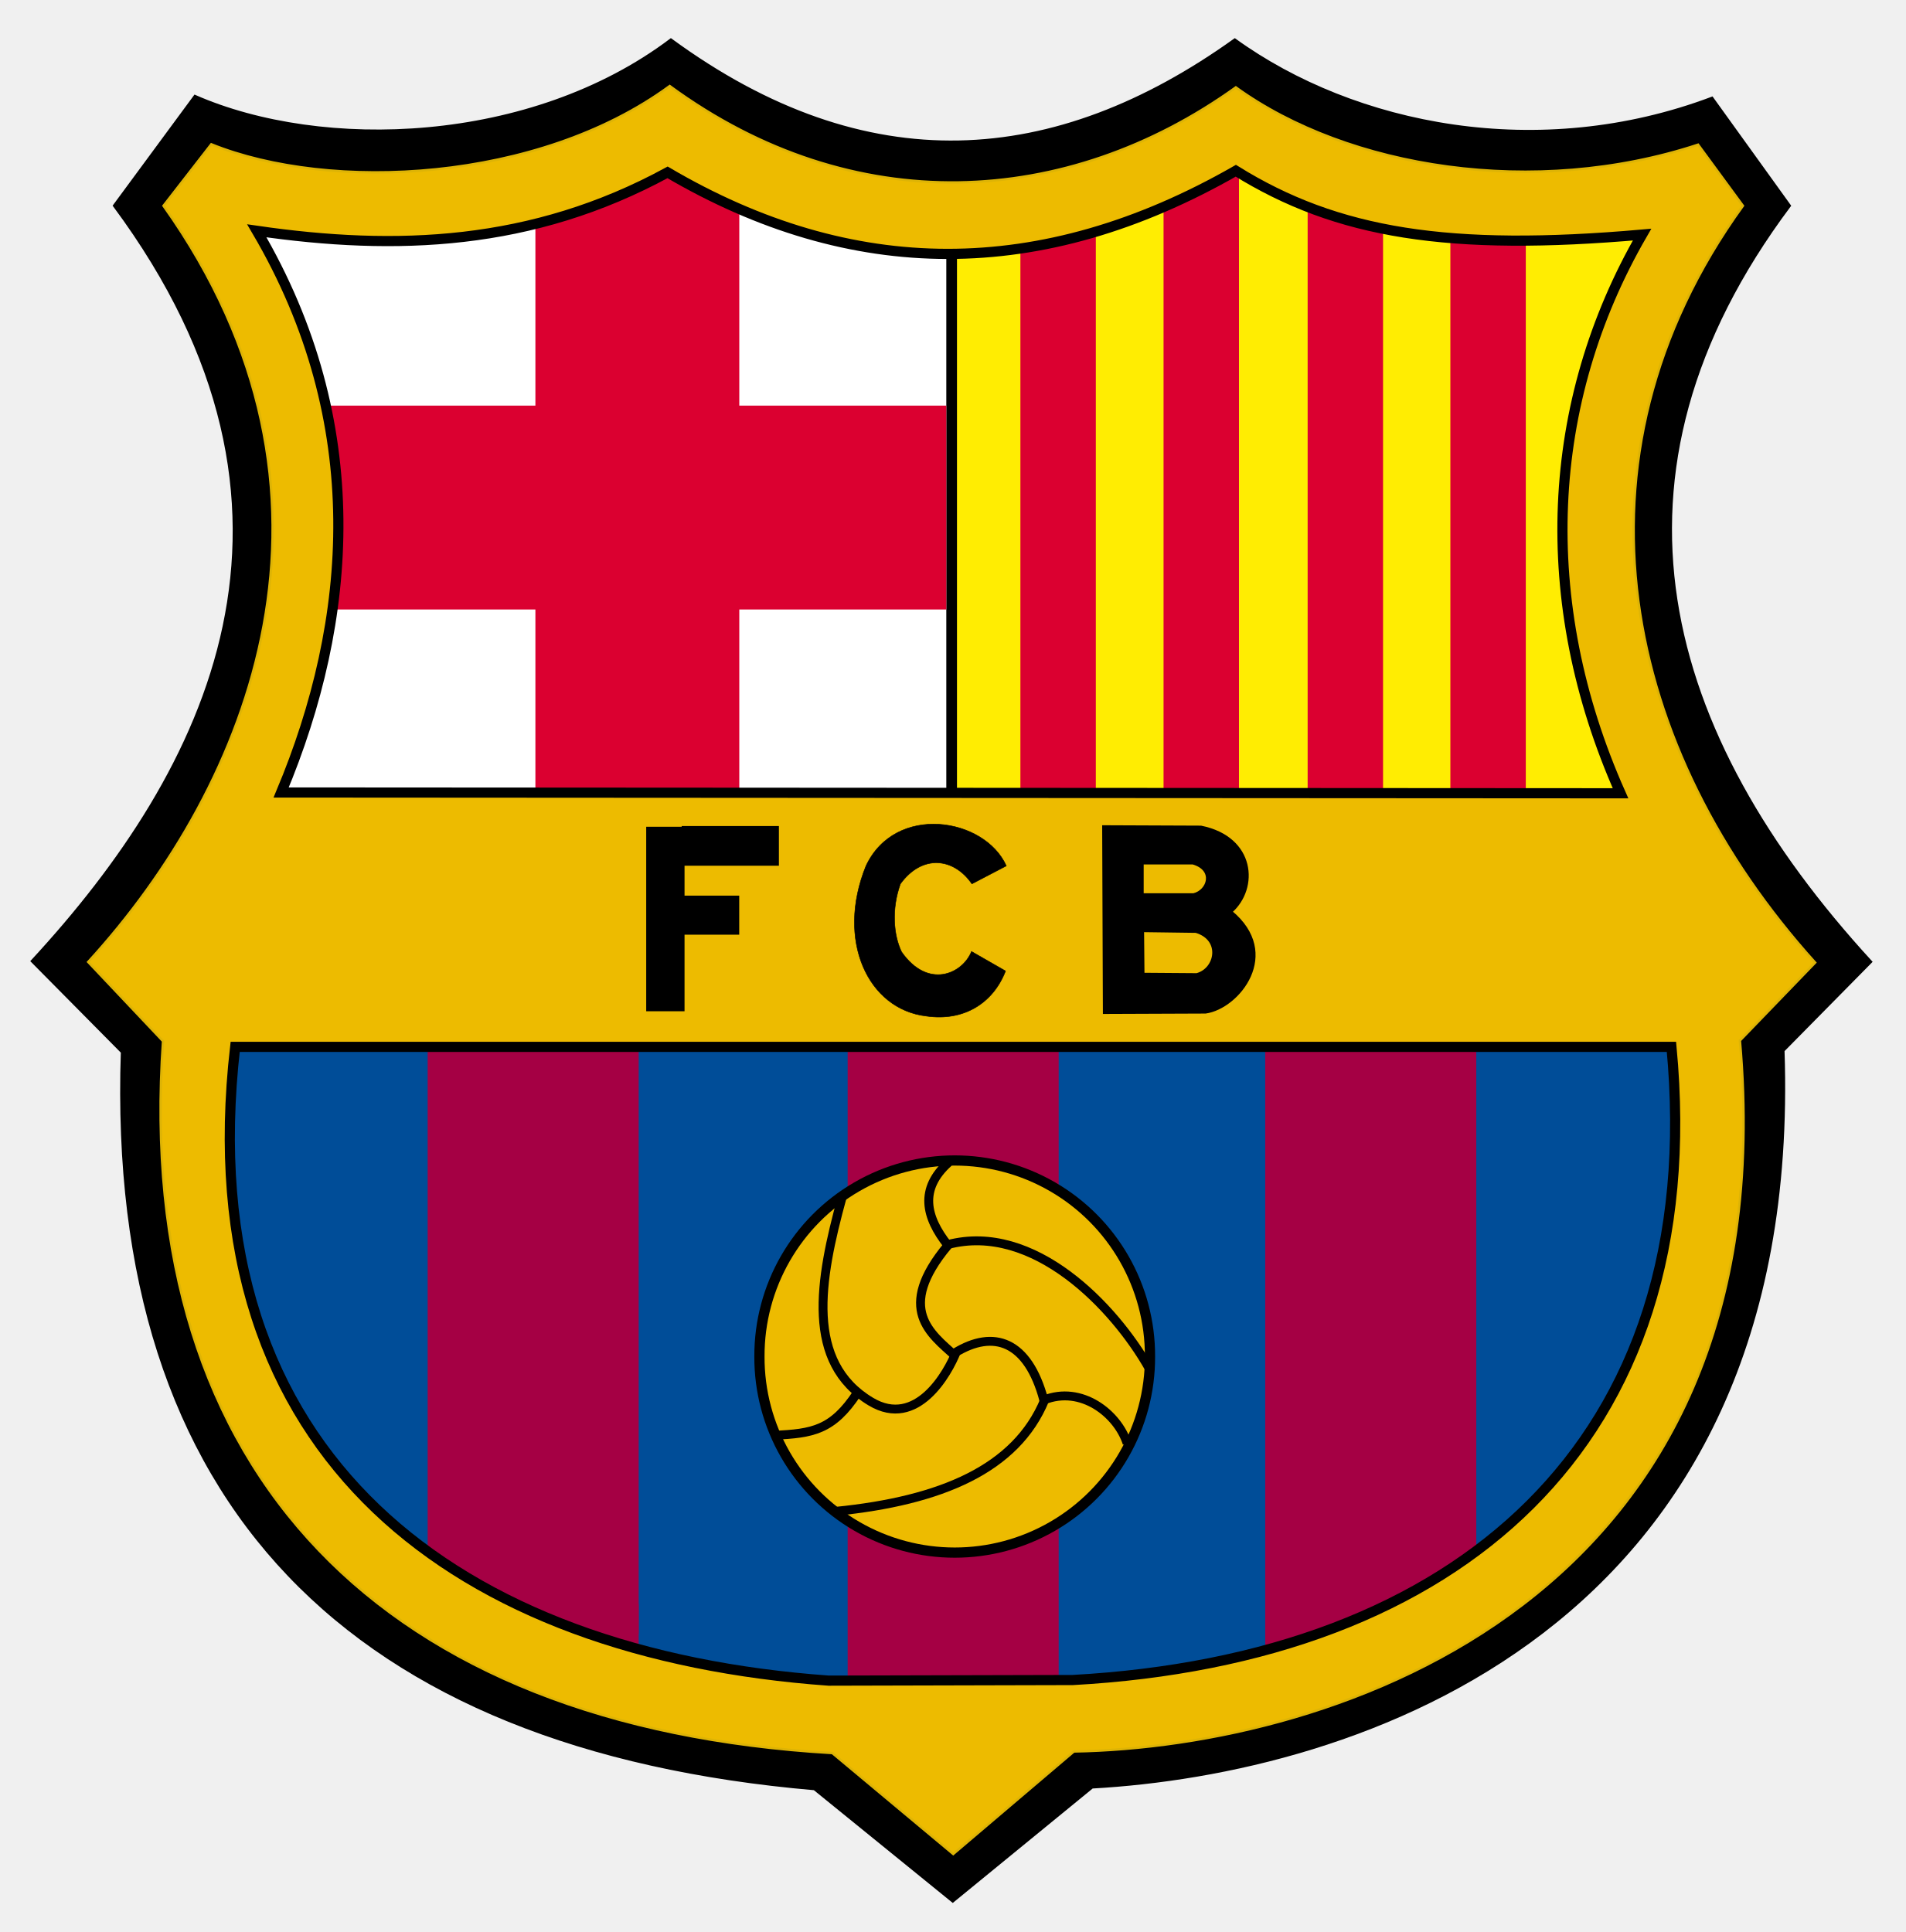
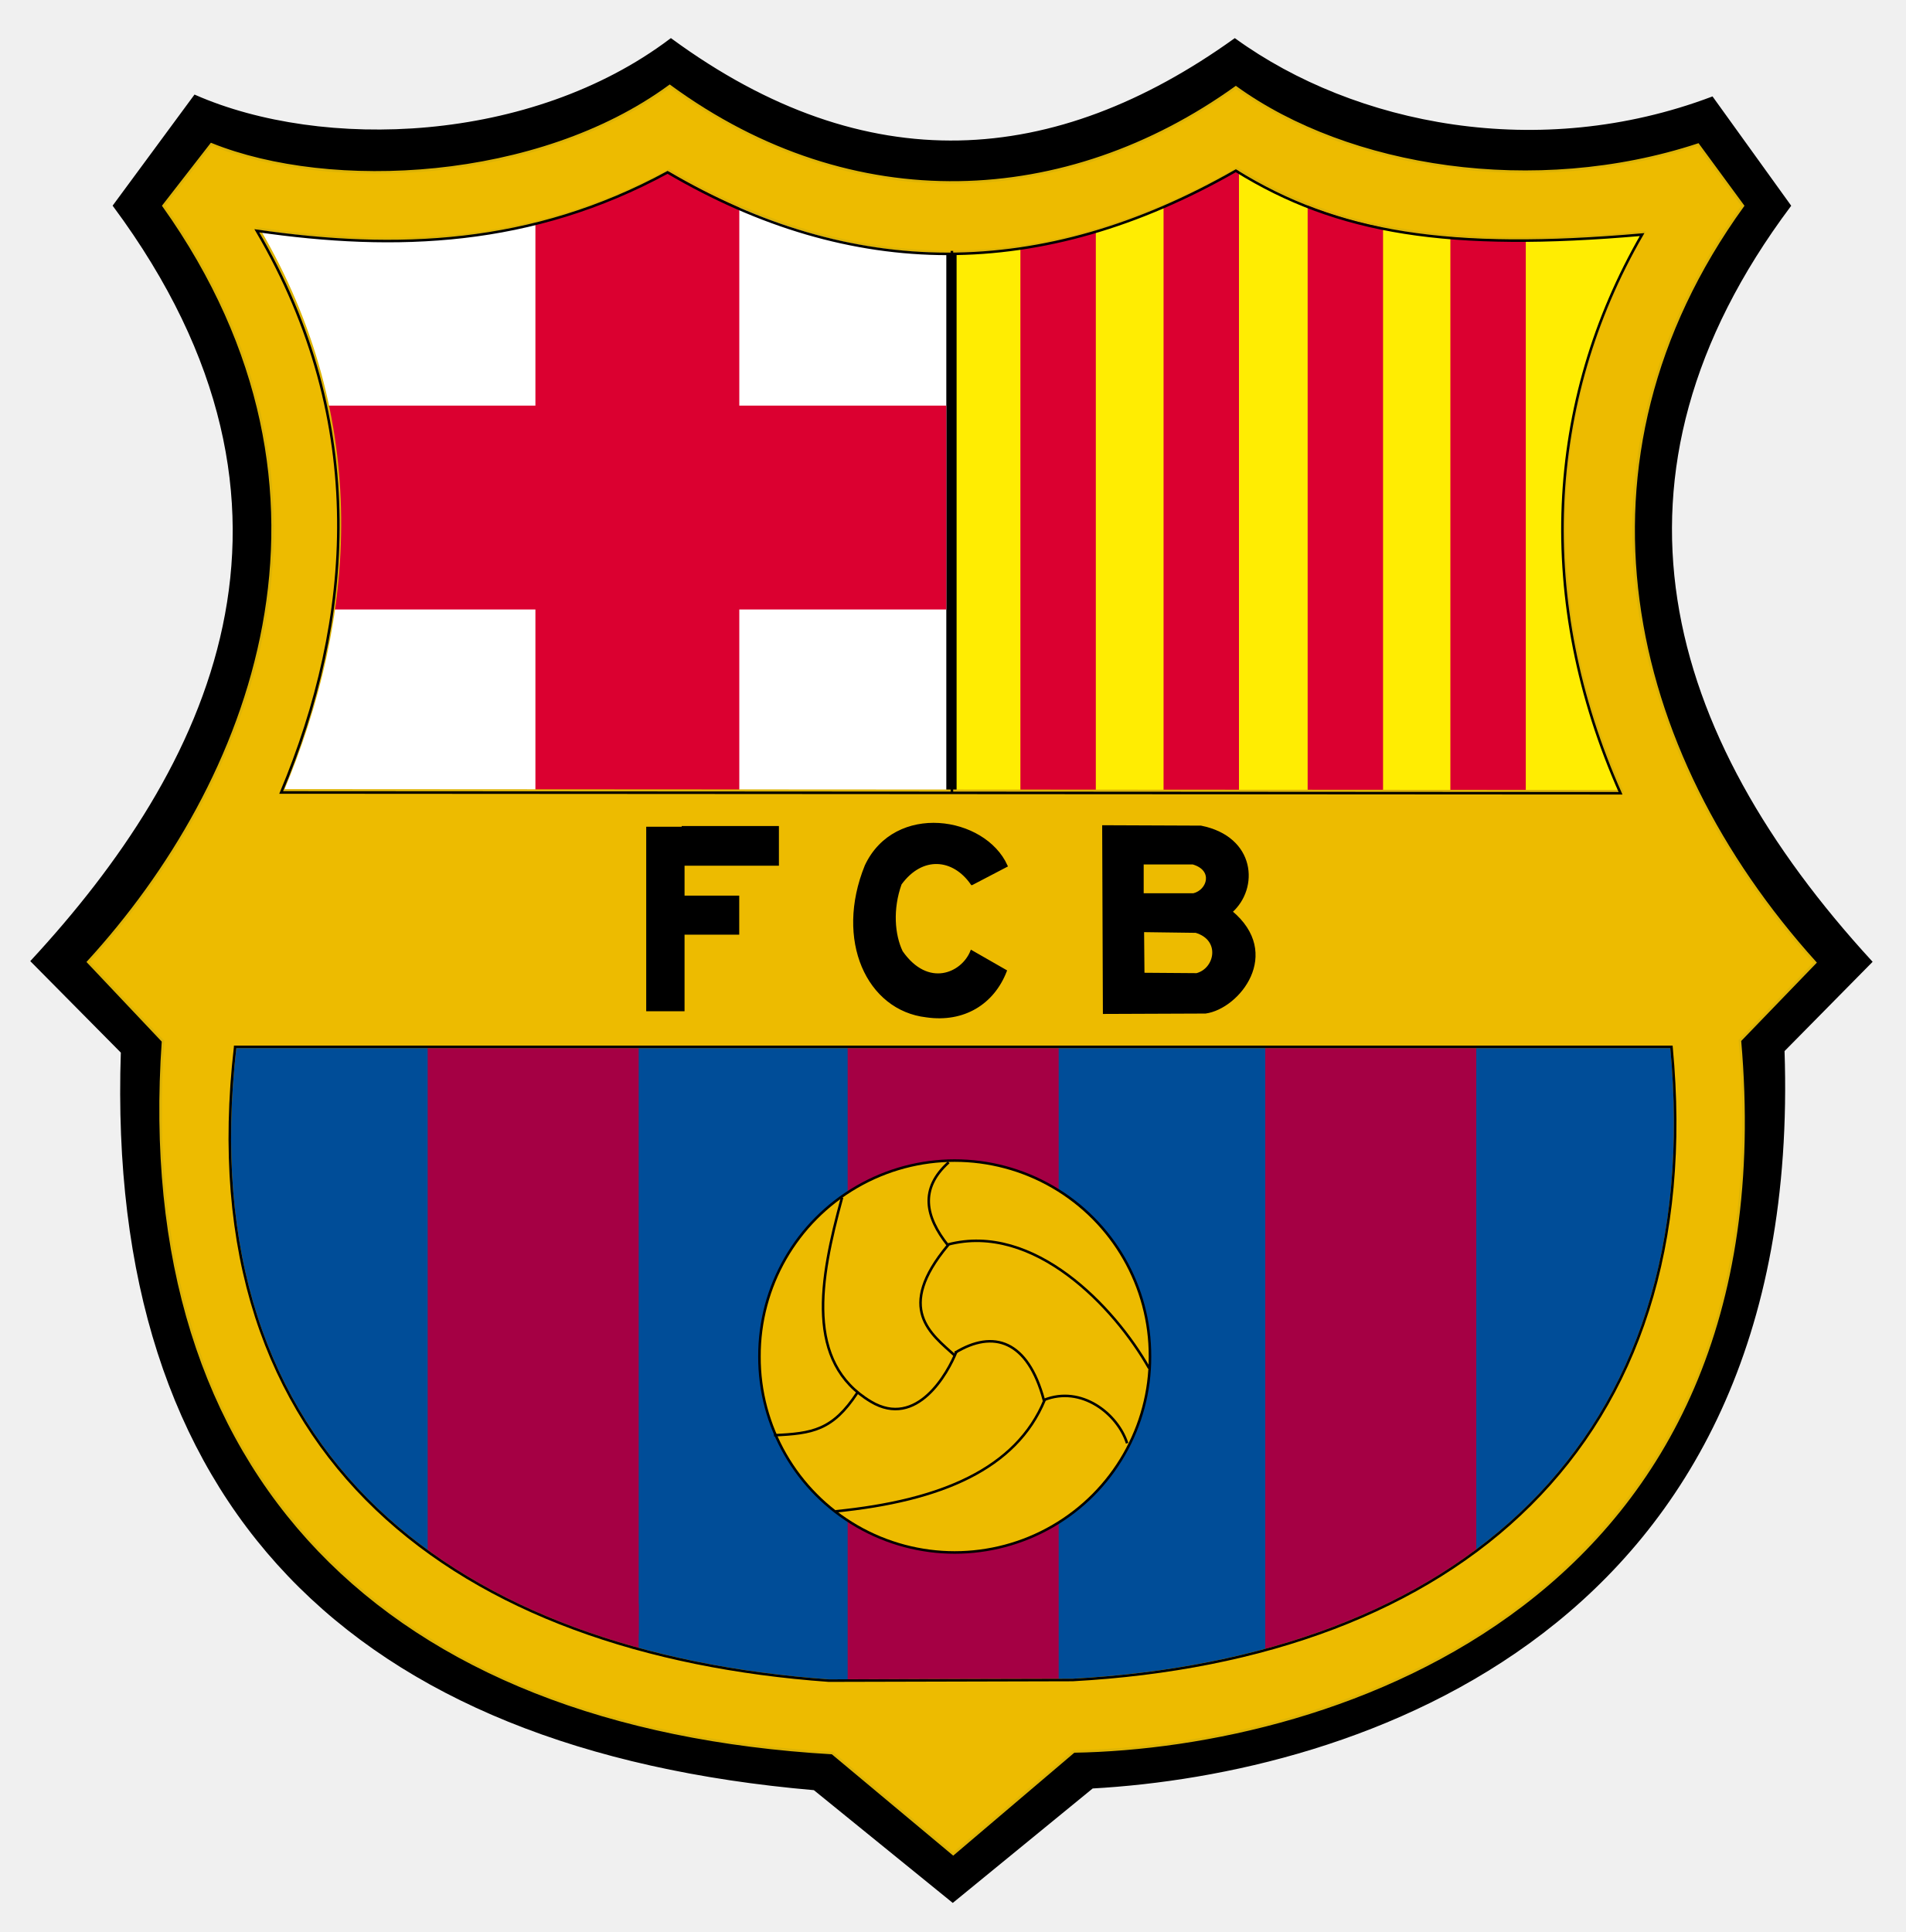
- <svg xmlns="http://www.w3.org/2000/svg" version="1.0" width="142" height="144" id="svg2">
-   <defs id="defs4" />
-   <g transform="translate(-111.7709,-91.02993)" id="layer1">
-     <g transform="matrix(0.1892724,0,0,0.1892724,111.6987,62.6039)" id="g2427">
-       <g transform="translate(2.485175,13.59553)" id="g2263">
-         <g id="g2279">
-           <path d="M 74.644,174.448 C 124.725,196.431 206.922,193.828 262.054,152.22 C 339.144,208.704 413.339,202.906 484.081,152.22 C 531.246,186.312 603.861,200.868 671.997,175.164 L 702.542,217.603 C 622.893,324.047 652.376,425.794 734.53,515.335 L 700.032,550.314 C 707.847,779.895 530.034,834.708 427.93,840.398 L 373.033,885.313 L 318.546,841.068 C 136.26,825.325 40.016,729.159 45.97,550.904 L 10.5,515.068 C 79.804,440.105 131.882,337.671 42.855,217.58 L 74.644,174.448 z" id="path2239" style="fill:#000000;fill-opacity:1;fill-rule:evenodd;stroke:#000000;stroke-width:1px;stroke-linecap:butt;stroke-linejoin:miter;stroke-opacity:1" />
-           <path d="m 78.794,546.281 586.549,0 c 15.416,162.311 -87.705,249.979 -244.513,258.598 l -99.643,0.252 C 171.164,794.347 59.392,715.138 78.794,546.281 z" id="path5105" style="fill:#004d98;fill-opacity:1;fill-rule:evenodd;stroke:none" />
-           <rect width="83.086" height="259.363" x="331.65" y="548.233" id="rect6076" style="fill:#a50044;fill-opacity:1;fill-rule:nonzero;stroke:none" />
-           <g transform="translate(-0.132,0)" id="g6100">
-             <rect width="83.086" height="231.796" x="166.417" y="548.233" id="rect6088" style="fill:#a50044;fill-opacity:1;fill-rule:nonzero;stroke:none" />
-             <rect width="54.117" height="23.877" x="195.386" y="768.152" id="rect6092" style="fill:#a50044;fill-opacity:1;fill-rule:nonzero;stroke:none" />
+ <svg xmlns="http://www.w3.org/2000/svg" width="142" height="144" version="1">
+   <g transform="translate(-111.77 -91.03)">
+     <g transform="translate(111.699 62.604) scale(.18927)">
+       <g transform="translate(2.485 13.596)">
+         <g>
+           <path fill="#000" fillOpacity="1" fillRule="evenodd" stroke="#000" strokeLinecap="butt" strokeLinejoin="miter" strokeOpacity="1" strokeWidth="1" d="M74.644 174.448c50.081 21.983 132.278 19.38 187.41-22.228 77.09 56.484 151.285 50.686 222.027 0 47.165 34.092 119.78 48.648 187.916 22.944l30.545 42.44c-79.649 106.443-50.166 208.19 31.988 297.731l-34.498 34.98c7.815 229.58-169.998 284.393-272.102 290.083l-54.897 44.915-54.487-44.245C136.26 825.325 40.016 729.158 45.97 550.904L10.5 515.068C79.804 440.105 131.882 337.67 42.855 217.58l31.789-43.132z" />
+           <path fill="#004d98" fillOpacity="1" fillRule="evenodd" stroke="none" d="M78.794 546.281h586.55c15.415 162.311-87.706 249.98-244.514 258.598l-99.643.252c-150.023-10.784-261.795-89.993-242.393-258.85z" />
+           <path fill="#a50044" fillOpacity="1" fillRule="nonzero" stroke="none" d="M331.65 548.233H414.736V807.596H331.65z" />
+           <g fill="#a50044" fillOpacity="1" fillRule="nonzero" stroke="none" transform="translate(-.132)">
+             <path d="M166.417 548.233H249.503V780.029H166.417z" />
+             <path d="M195.386 768.152H249.503V792.029H195.386z" />
          </g>
-           <g transform="translate(-0.132,0)" id="g6096">
-             <rect width="83.086" height="231.796" x="496.203" y="548.233" id="rect6090" style="fill:#a50044;fill-opacity:1;fill-rule:nonzero;stroke:none" />
-             <rect width="54.117" height="23.877" x="496.203" y="768.152" id="rect6094" style="fill:#a50044;fill-opacity:1;fill-rule:nonzero;stroke:none" />
+           <g fill="#a50044" fillOpacity="1" fillRule="nonzero" stroke="none" transform="translate(-.132)">
+             <path d="M496.203 548.233H579.289V780.029H496.203z" />
+             <path d="M496.203 768.152H550.32V792.029H496.203z" />
          </g>
-           <path d="M 370.491,228.079 L 370.491,458.453 L 90.499,460.479 L 119.359,349.595 L 83.41,216.94 L 260.621,194.156 L 370.491,228.079 z" id="path4130" style="fill:#ffffff;fill-opacity:1;fill-rule:evenodd;stroke:none;stroke-width:1px;stroke-linecap:butt;stroke-linejoin:miter;stroke-opacity:1" />
-           <path d="m 374.542,228.079 0,230.374 279.993,2.025 L 625.675,349.595 661.623,216.94 484.413,194.156 374.542,228.079 z" id="path2187" style="fill:#ffed02;fill-opacity:1;fill-rule:evenodd;stroke:none" />
-           <rect width="80.278" height="256.307" x="208.704" y="200.719" id="rect2169" style="fill:#db0030;fill-opacity:1;fill-rule:nonzero;stroke:none" />
-           <rect width="80.278" height="249.801" x="296.322" y="-370.491" transform="matrix(0,1,-1,0,0,0)" id="rect3143" style="fill:#db0030;fill-opacity:1;fill-rule:nonzero;stroke:none" />
-           <g transform="translate(-0.132,0)" id="g2174">
-             <rect width="29.691" height="236.469" x="399.801" y="218.888" id="rect4118" style="fill:#db0030;fill-opacity:1;fill-rule:nonzero;stroke:none" />
-             <rect width="29.691" height="253.966" x="456.163" y="201.949" id="rect4120" style="fill:#db0030;fill-opacity:1;fill-rule:nonzero;stroke:none" />
-             <rect width="29.691" height="240.18" x="512.895" y="216.264" id="rect4122" style="fill:#db0030;fill-opacity:1;fill-rule:nonzero;stroke:none" />
-             <rect width="29.691" height="231.167" x="569.096" y="225.063" id="rect4124" style="fill:#db0030;fill-opacity:1;fill-rule:nonzero;stroke:none" />
+           <path fill="#fff" fillOpacity="1" fillRule="evenodd" stroke="none" strokeLinecap="butt" strokeLinejoin="miter" strokeOpacity="1" strokeWidth="1" d="M370.491 228.08v230.373L90.5 460.48l28.86-110.884L83.41 216.94l177.21-22.784 109.871 33.923z" />
+           <path fill="#ffed02" fillOpacity="1" fillRule="evenodd" stroke="none" d="M374.542 228.08v230.373l279.993 2.026-28.86-110.884 35.948-132.655-177.21-22.784-109.871 33.923z" />
+           <path fill="#db0030" fillOpacity="1" fillRule="nonzero" stroke="none" d="M208.704 200.719H288.982V457.026H208.704z" />
+           <path fill="#db0030" fillOpacity="1" fillRule="nonzero" stroke="none" d="M296.322 -370.491H376.6V-120.69H296.322z" transform="rotate(90)" />
+           <g fill="#db0030" fillOpacity="1" fillRule="nonzero" stroke="none" transform="translate(-.132)">
+             <path d="M399.801 218.888H429.492V455.357H399.801z" />
+             <path d="M456.163 201.949H485.854V455.915H456.163z" />
+             <path d="M512.895 216.264H542.586V456.444H512.895z" />
+             <path d="M569.096 225.063H598.787V456.23H569.096z" />
          </g>
-           <path d="m 261.587,170.469 c -51.707,37.899 -133.529,41.887 -180.5,22.938 l -18.812,24.219 c 80.707,113.561 34.337,227.81 -29.656,297.781 l 29.469,31.188 C 50.129,717.759 150.017,816.751 325.618,826.938 l 47.594,39.75 47.5,-40.375 c 102.261,-1.764 281.57,-59.115 262.25,-279.969 l 29.625,-30.688 C 637.434,432.31 611.531,318.151 684.149,217.625 L 666.493,193.562 c -64.255,21.117 -137.765,9.412 -182,-22.562 -66.348,47.537 -150.605,52.444 -222.906,-0.531 z M 485.087,203 c 39.892,24.769 83.975,31.818 159.969,25.156 -38.054,65.84 -42.164,144.274 -8.469,220 l -527.375,-0.312 c 28.364,-67.666 34.872,-145.53 -9.594,-221.188 54.813,7.958 108.356,6.051 161.75,-23 C 333.791,246.171 408.297,246.949 485.087,203 z m -394.594,345.844 565.531,0 c 14.863,156.492 -84.563,241.002 -235.75,249.312 l -96.094,0.25 C 179.536,788.008 71.787,711.647 90.493,548.844 z" id="path4181" style="fill:#edbb00;fill-opacity:1;fill-rule:evenodd;stroke:#deb405;stroke-width:0.938px;stroke-linecap:butt;stroke-linejoin:miter;stroke-opacity:1" />
-           <path d="M 99.008,227.48 C 143.474,303.137 136.961,381 108.597,448.666 L 635.96,448.978 C 602.265,373.251 606.389,294.817 644.443,228.977 C 568.449,235.638 524.378,228.597 484.486,203.827 C 407.696,247.776 333.166,246.982 260.742,204.466 C 207.349,233.518 153.821,235.438 99.008,227.48 z" id="path7096" style="fill:none;fill-rule:evenodd;stroke:#000000;stroke-width:4;stroke-linecap:butt;stroke-linejoin:miter;stroke-miterlimit:4;stroke-dasharray:none;stroke-opacity:1" />
-           <path d="M 90.488,548.843 L 656.01,548.843 C 670.873,705.335 571.449,789.86 420.262,798.171 L 324.191,798.414 C 179.546,788.016 71.782,711.646 90.488,548.843 z" id="path4112" style="fill:none;fill-rule:evenodd;stroke:#000000;stroke-width:4;stroke-linecap:butt;stroke-linejoin:miter;stroke-miterlimit:4;stroke-dasharray:none;stroke-opacity:1" />
-           <path d="M 372.697,235.393 L 372.697,449.077" id="path4134" style="fill:none;fill-rule:evenodd;stroke:#000000;stroke-width:4;stroke-linecap:butt;stroke-linejoin:miter;stroke-miterlimit:4;stroke-dasharray:none;stroke-opacity:1" />
-           <g id="g6097">
-             <path d="m 391.554,656.71 a 57.378,57.378 0 1 1 -114.755,0 57.378,57.378 0 1 1 114.755,0 z" transform="matrix(1.340012,0,0,1.340012,-73.9986,-209.211)" id="path2185" style="fill:#edbb00;fill-opacity:1;fill-rule:nonzero;stroke:#000000;stroke-width:3;stroke-linecap:butt;stroke-linejoin:miter;stroke-miterlimit:4;stroke-opacity:1;stroke-dasharray:none;stroke-dashoffset:0" />
-             <g id="g4131" style="stroke-width:3.5;stroke-miterlimit:4;stroke-dasharray:none">
-               <path d="M 329.448,608.159 C 320.473,640.869 314.908,673.075 340.797,688.551 C 358.887,699.365 371.12,677.311 374.509,668.767" id="path3158" style="fill:none;fill-rule:evenodd;stroke:#000000;stroke-width:3.5;stroke-linecap:butt;stroke-linejoin:miter;stroke-miterlimit:4;stroke-dasharray:none;stroke-opacity:1" />
-               <path d="M 302.651,701.792 C 317.807,701.1 325.716,699.854 335.438,685.083" id="path3160" style="fill:none;fill-rule:evenodd;stroke:#000000;stroke-width:3.5;stroke-linecap:butt;stroke-linejoin:miter;stroke-miterlimit:4;stroke-dasharray:none;stroke-opacity:1" />
+           <path fill="#edbb00" fillOpacity="1" fillRule="evenodd" stroke="#deb405" strokeLinecap="butt" strokeLinejoin="miter" strokeOpacity="1" strokeWidth="0.938" d="M261.587 170.469c-51.707 37.9-133.53 41.887-180.5 22.937l-18.813 24.219c80.708 113.56 34.338 227.81-29.656 297.781l29.469 31.188c-11.958 171.165 87.93 270.157 263.531 280.343l47.594 39.75 47.5-40.375c102.26-1.763 281.57-59.115 262.25-279.968l29.625-30.688c-75.153-83.346-101.056-197.505-28.438-298.031l-17.656-24.063c-64.255 21.117-137.765 9.412-182-22.562-66.348 47.537-150.605 52.444-222.906-.531zM485.087 203c39.892 24.77 83.974 31.818 159.969 25.156-38.055 65.84-42.165 144.274-8.47 220l-527.374-.312c28.364-67.666 34.872-145.53-9.594-221.188 54.813 7.958 108.356 6.051 161.75-23 72.423 42.515 146.929 43.293 223.719-.656zM90.493 548.844h565.531c14.863 156.492-84.563 241.002-235.75 249.312l-96.094.25c-144.644-10.398-252.393-86.76-233.687-249.562z" />
+           <path fill="none" fillRule="evenodd" stroke="#000" strokeDasharray="none" strokeLinecap="butt" strokeLinejoin="miter" strokeMiterlimit="4" strokeOpacity="1" strokeWidth="4" d="M99.008 227.48c44.466 75.657 37.953 153.52 9.59 221.186l527.362.312c-33.695-75.727-29.57-154.161 8.483-220.001-75.994 6.66-120.065-.38-159.957-25.15-76.79 43.95-151.32 43.155-223.744.64-53.393 29.05-106.921 30.971-161.734 23.013z" />
+           <path fill="none" fillRule="evenodd" stroke="#000" strokeDasharray="none" strokeLinecap="butt" strokeLinejoin="miter" strokeMiterlimit="4" strokeOpacity="1" strokeWidth="4" d="M90.488 548.843H656.01c14.863 156.492-84.561 241.017-235.748 249.328l-96.07.243c-144.646-10.398-252.41-86.768-233.704-249.57z" />
+           <path fill="none" fillRule="evenodd" stroke="#000" strokeDasharray="none" strokeLinecap="butt" strokeLinejoin="miter" strokeMiterlimit="4" strokeOpacity="1" strokeWidth="4" d="M372.697 235.393v213.684" />
+           <g stroke="#000" strokeDasharray="none" strokeLinecap="butt" strokeLinejoin="miter" strokeMiterlimit="4" strokeOpacity="1">
+             <path fill="#edbb00" fillOpacity="1" fillRule="nonzero" strokeDashoffset="0" strokeWidth="4.02" d="M450.689 670.788a76.887 76.887 0 11-153.773 0 76.887 76.887 0 11153.773 0z" />
+             <g fill="none" fillRule="evenodd" strokeWidth="3.5">
+               <path d="M329.448 608.16c-8.975 32.709-14.54 64.915 11.35 80.391 18.09 10.814 30.322-11.24 33.711-19.784" />
+               <path d="M302.65 701.792c15.157-.692 23.066-1.938 32.788-16.709" />
            </g>
-             <path d="M 373.871,669.341 C 389.081,659.992 402.609,664.516 408.894,687.92 C 423.697,681.972 437.964,693.397 441.681,704.945" id="path4141" style="fill:none;fill-rule:evenodd;stroke:#000000;stroke-width:3.5;stroke-linecap:butt;stroke-linejoin:miter;stroke-miterlimit:4;stroke-dasharray:none;stroke-opacity:1" />
-             <path d="M 409.209,687.92 C 397.972,715.049 368.417,727.607 326.926,731.742" id="path4143" style="fill:none;fill-rule:evenodd;stroke:#000000;stroke-width:3.5;stroke-linecap:butt;stroke-linejoin:miter;stroke-miterlimit:4;stroke-dasharray:none;stroke-opacity:1" />
-             <path d="M 373.894,670.453 C 364.559,661.905 350.197,652.123 371.12,626.992 C 362.242,615.741 359.823,604.749 371.429,594.318" id="path2191" style="fill:none;fill-rule:evenodd;stroke:#000000;stroke-width:3.5;stroke-linecap:butt;stroke-linejoin:miter;stroke-miterlimit:4;stroke-dasharray:none;stroke-opacity:1" />
-             <path d="M 450.338,675.385 C 436.683,651.247 404.902,617.8 371.12,626.683" id="path2193" style="fill:none;fill-rule:evenodd;stroke:#000000;stroke-width:3.5;stroke-linecap:butt;stroke-linejoin:miter;stroke-miterlimit:4;stroke-dasharray:none;stroke-opacity:1" />
+             <path fill="none" fillRule="evenodd" strokeWidth="3.5" d="M373.871 669.341c15.21-9.35 28.738-4.825 35.023 18.58 14.803-5.949 29.07 5.476 32.787 17.024" />
+             <path fill="none" fillRule="evenodd" strokeWidth="3.5" d="M409.209 687.92c-11.237 27.129-40.792 39.687-82.283 43.822" />
+             <path fill="none" fillRule="evenodd" strokeWidth="3.5" d="M373.894 670.453c-9.335-8.548-23.697-18.33-2.774-43.461-8.878-11.25-11.297-22.243.309-32.674" />
+             <path fill="none" fillRule="evenodd" strokeWidth="3.5" d="M450.338 675.385c-13.655-24.138-45.436-57.585-79.218-48.702" />
          </g>
        </g>
-         <path d="M 266.3,461.88 L 266.3,462.161 L 252.331,462.161 L 252.331,489.286 L 252.331,504.661 L 252.331,534.817 L 267.425,534.817 L 267.425,504.661 L 288.956,504.661 L 288.956,489.286 L 267.425,489.286 L 267.425,477.505 L 304.581,477.505 L 304.581,461.88 L 266.3,461.88 z" id="rect2194" style="fill:#000000;fill-opacity:1;fill-rule:nonzero;stroke:none;stroke-width:3.5;stroke-linecap:butt;stroke-linejoin:miter;stroke-miterlimit:4;stroke-dasharray:none;stroke-dashoffset:0;stroke-opacity:1" />
-         <path d="M 380.569,484.639 L 394.117,477.564 C 385.469,458.444 350.407,453.007 338.873,477.564 C 326.972,506.857 339.622,534.07 362.657,536.722 C 377.293,538.853 388.891,531.688 393.816,518.96 L 380.419,511.283 C 376.851,520.173 363.247,526.292 352.872,511.433 C 349.677,504.794 348.858,494.574 352.421,484.639 C 360.929,472.949 373.366,474.214 380.569,484.639 z" id="path3176" style="fill:#000000;fill-rule:evenodd;stroke:#000000;stroke-width:0.2;stroke-linecap:butt;stroke-linejoin:miter;stroke-miterlimit:4;stroke-dasharray:none;stroke-opacity:1" />
-         <path d="M 432.363,462.067 L 432.644,535.38 L 472.55,535.223 C 485.535,533.405 502.558,512.149 482.613,495.63 C 493.158,486.336 491.836,466.457 470.738,462.223 L 432.363,462.067 z M 447.706,476.505 L 467.581,476.505 C 476.322,479.02 473.728,487.422 467.863,488.848 L 447.706,488.848 L 447.706,476.505 z M 447.863,503.161 L 468.769,503.442 C 479.11,506.52 476.775,518.305 469.081,520.317 L 448.019,520.161 L 447.863,503.161 z" id="path5116" style="fill:#000000;fill-rule:evenodd;stroke:#000000;stroke-width:1px;stroke-linecap:butt;stroke-linejoin:miter;stroke-opacity:1" />
+         <path fill="#000" fillOpacity="1" fillRule="nonzero" stroke="none" strokeDasharray="none" strokeDashoffset="0" strokeLinecap="butt" strokeLinejoin="miter" strokeMiterlimit="4" strokeOpacity="1" strokeWidth="3.5" d="M266.3 461.88v.28h-13.969V534.818h15.094v-30.156h21.531v-15.375h-21.53v-11.781h37.155V461.88h-38.28z" />
+         <path fill="#000" fillRule="evenodd" stroke="#000" strokeDasharray="none" strokeLinecap="butt" strokeLinejoin="miter" strokeMiterlimit="4" strokeOpacity="1" strokeWidth="0.2" d="M380.57 484.64l13.547-7.076c-8.648-19.12-43.71-24.557-55.244 0-11.9 29.293.75 56.506 23.784 59.158 14.636 2.131 26.234-5.034 31.159-17.762l-13.397-7.677c-3.568 8.89-17.172 15.009-27.547.15-3.195-6.64-4.014-16.86-.451-26.794 8.508-11.69 20.945-10.425 28.148 0z" />
+         <path fill="#000" fillRule="evenodd" stroke="#000" strokeLinecap="butt" strokeLinejoin="miter" strokeOpacity="1" strokeWidth="1" d="M432.363 462.067l.28 73.313 39.907-.157c12.985-1.818 30.008-23.074 10.063-39.593 10.545-9.294 9.223-29.173-11.875-33.407l-38.375-.156zm15.343 14.438h19.875c8.74 2.515 6.147 10.917.282 12.343h-20.157v-12.343zm.157 26.656l20.906.281c10.341 3.078 8.006 14.863.312 16.875l-21.062-.156-.156-17z" />
      </g>
    </g>
  </g>
</svg>
